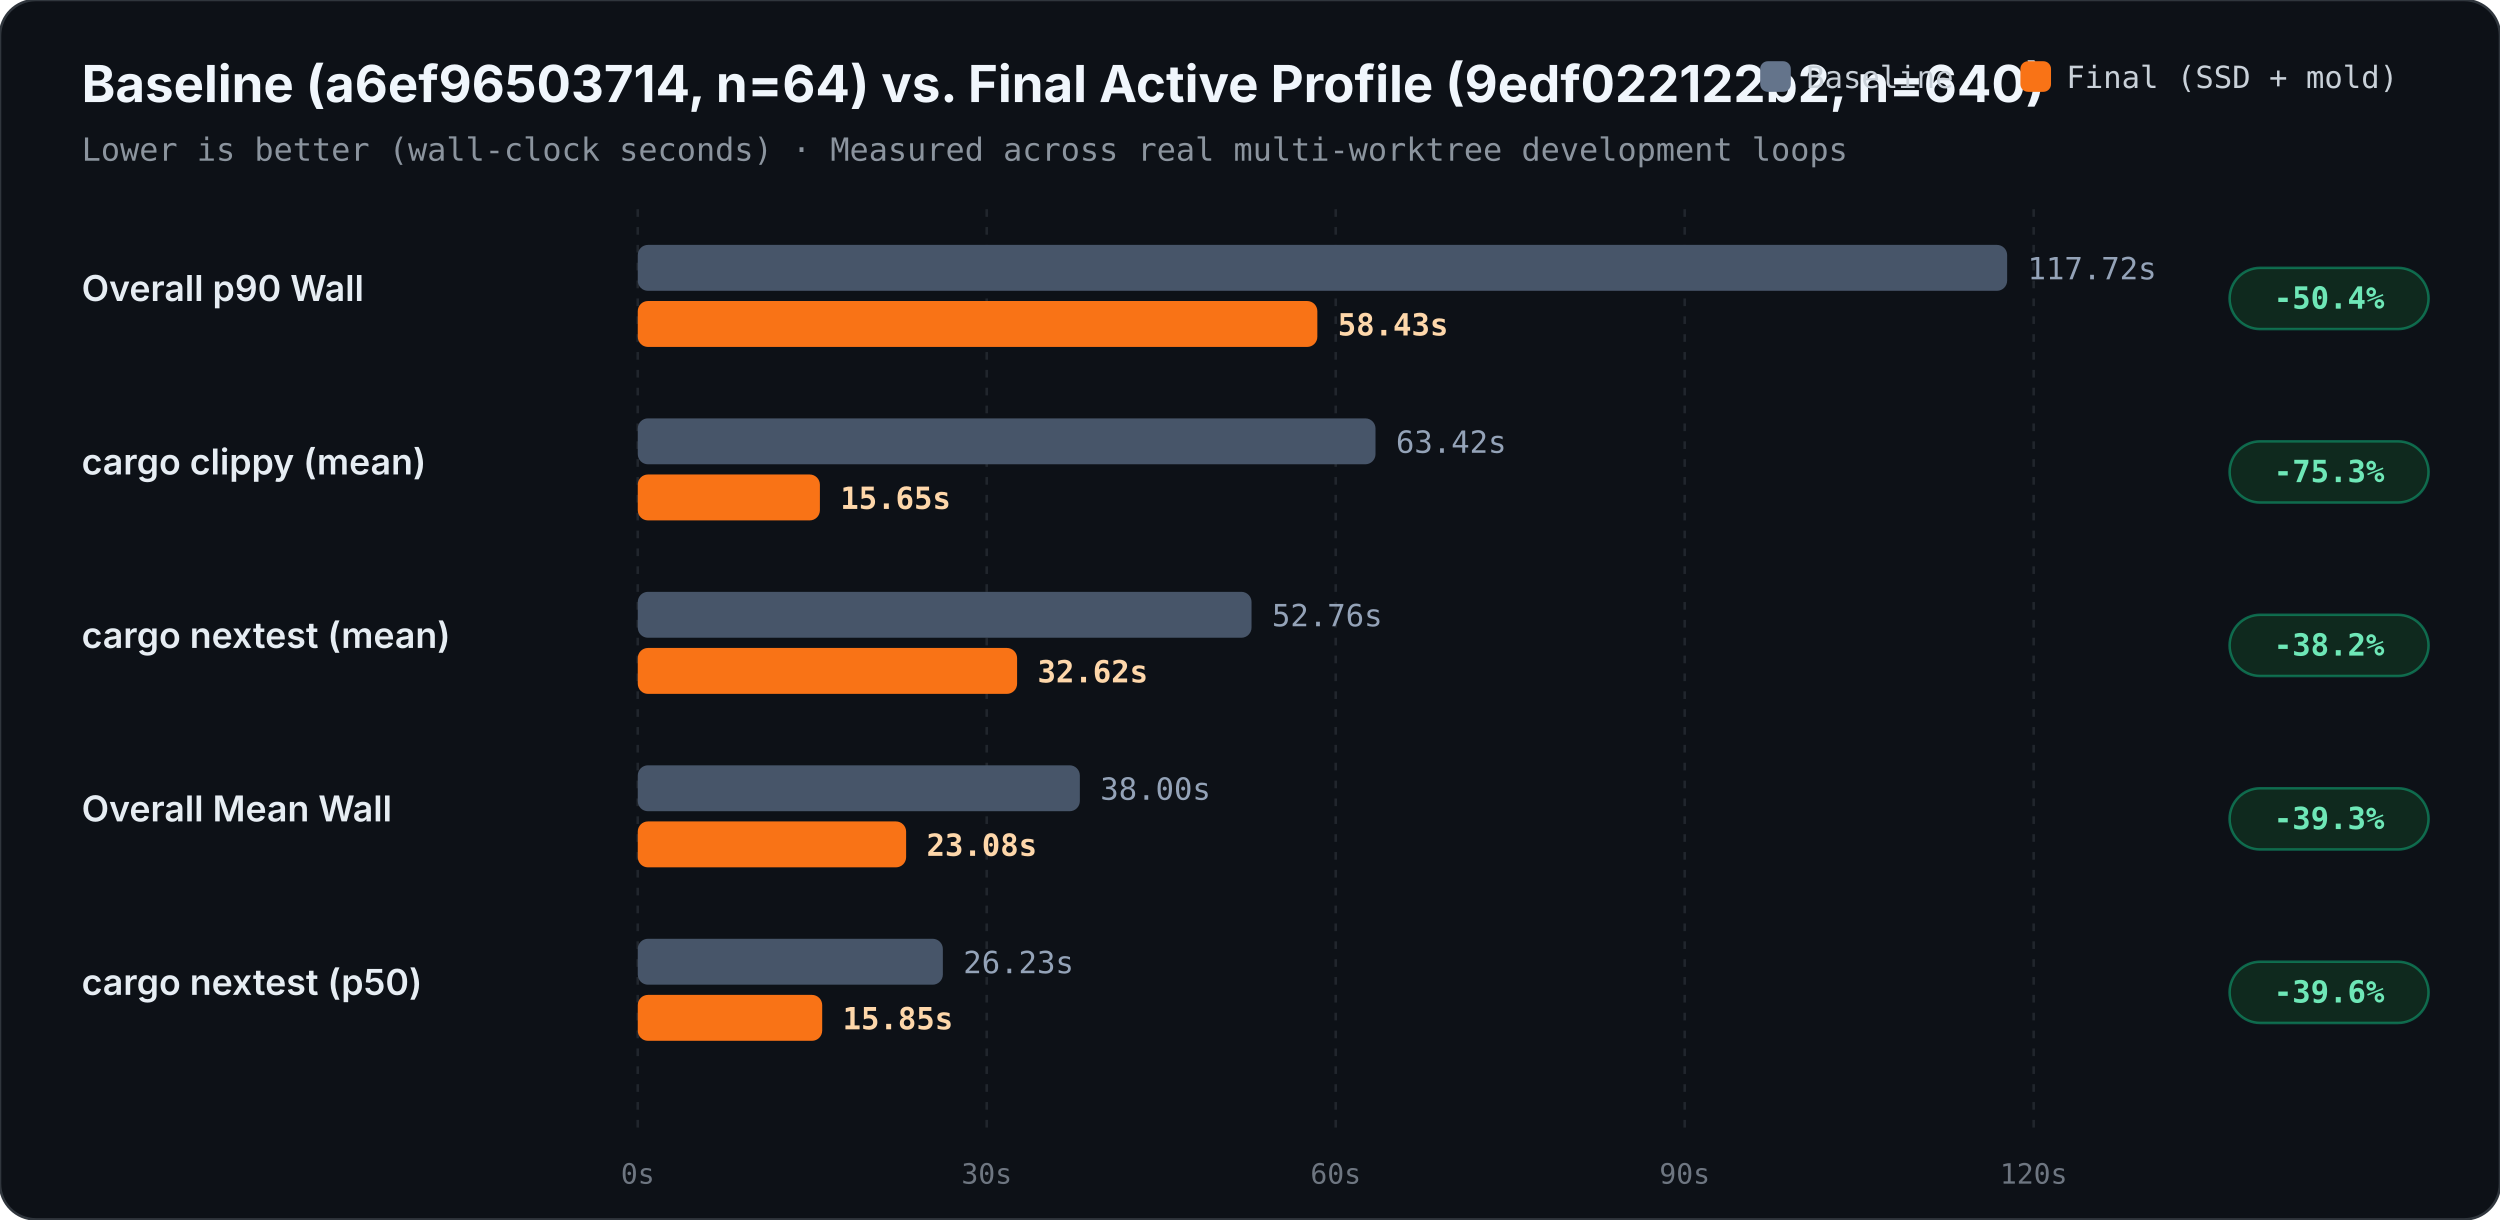
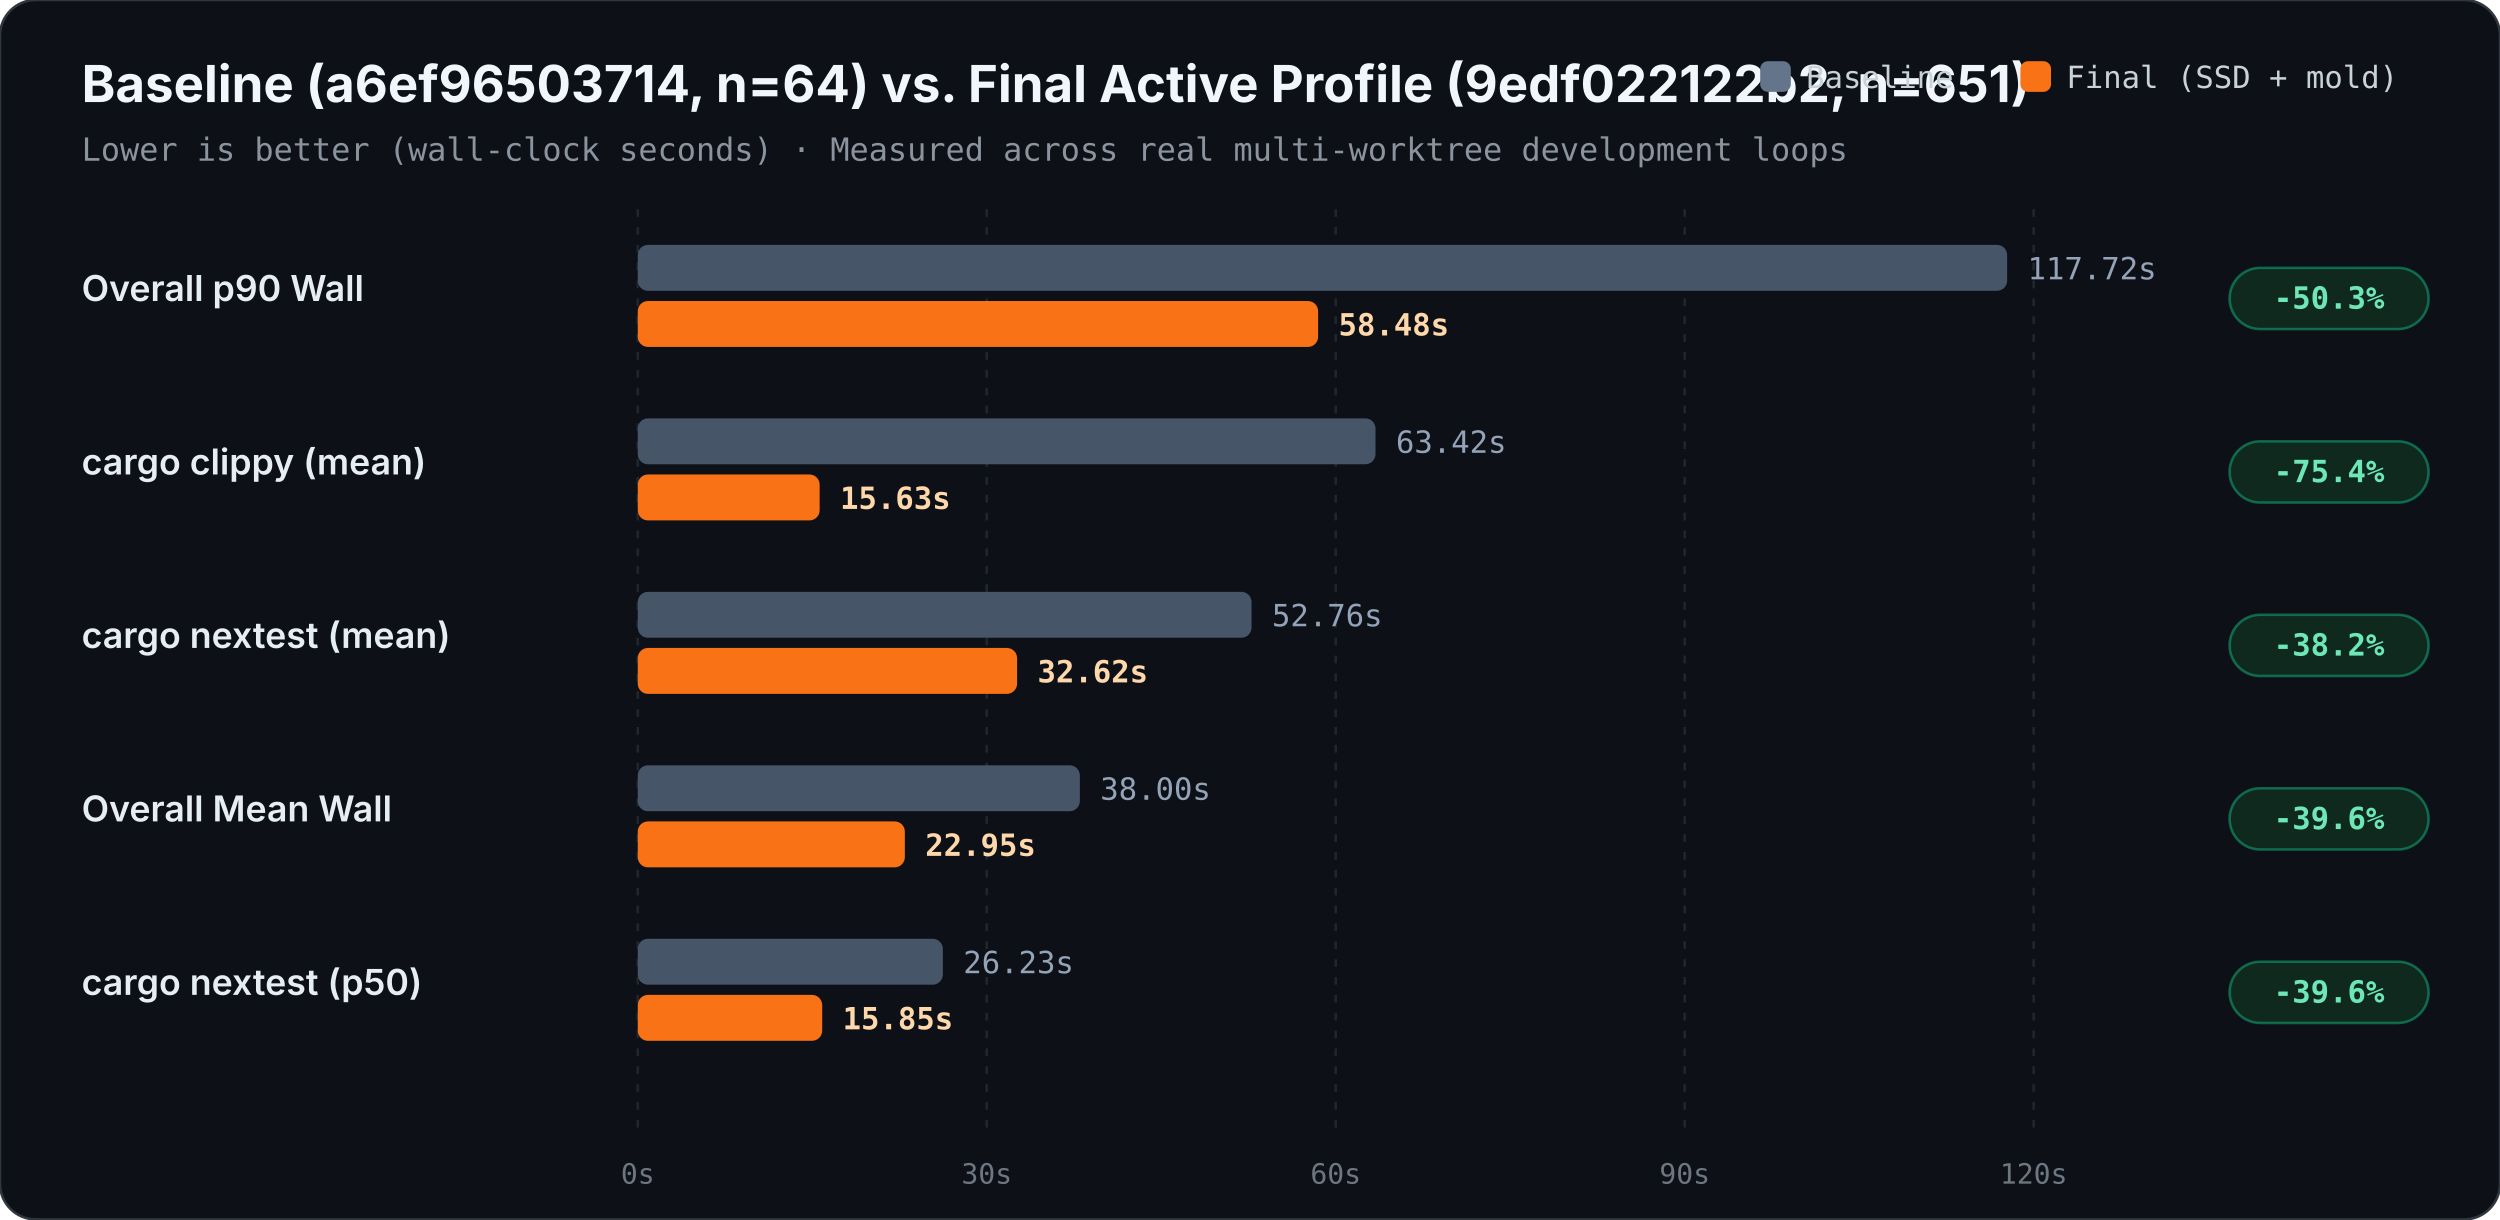
<svg xmlns="http://www.w3.org/2000/svg" viewBox="0 0 980 478" width="980" height="478" role="img" aria-label="Baseline vs Final Active Profile Comparison">
  <rect width="980" height="478" rx="14" fill="#0d1117" stroke="#30363d" />
-   <text x="32" y="40" fill="#f0f6fc" font-family="-apple-system, BlinkMacSystemFont, 'Segoe UI', sans-serif" font-size="20" font-weight="700">Baseline (a6ef96503714, n=64) vs. Final Active Profile (9edf022122b2, n=640)</text>
+   <text x="32" y="40" fill="#f0f6fc" font-family="-apple-system, BlinkMacSystemFont, 'Segoe UI', sans-serif" font-size="20" font-weight="700">Baseline (a6ef96503714, n=64) vs. Final Active Profile (9edf022122b2, n=651)</text>
  <text x="32" y="63" fill="#8b949e" font-family="ui-monospace, SFMono-Regular, Menlo, monospace" font-size="12.5">Lower is better (wall-clock seconds) · Measured across real multi-worktree development loops</text>
  <rect x="690" y="24" width="12" height="12" rx="3" fill="#64748b" />
  <text x="708" y="34.5" fill="#c9d1d9" font-family="ui-monospace, monospace" font-size="12">Baseline</text>
  <rect x="792" y="24" width="12" height="12" rx="3" fill="#f97316" />
  <text x="810" y="34.5" fill="#c9d1d9" font-family="ui-monospace, monospace" font-size="12">Final (SSD + mold)</text>
  <line x1="250.0" y1="82" x2="250.0" y2="446" stroke="#21262d" stroke-dasharray="3,4" />
  <text x="250.0" y="464" text-anchor="middle" fill="#6e7681" font-family="ui-monospace, monospace" font-size="11">0s</text>
  <line x1="386.8" y1="82" x2="386.8" y2="446" stroke="#21262d" stroke-dasharray="3,4" />
  <text x="386.8" y="464" text-anchor="middle" fill="#6e7681" font-family="ui-monospace, monospace" font-size="11">30s</text>
  <line x1="523.6" y1="82" x2="523.6" y2="446" stroke="#21262d" stroke-dasharray="3,4" />
  <text x="523.6" y="464" text-anchor="middle" fill="#6e7681" font-family="ui-monospace, monospace" font-size="11">60s</text>
  <line x1="660.4" y1="82" x2="660.4" y2="446" stroke="#21262d" stroke-dasharray="3,4" />
  <text x="660.4" y="464" text-anchor="middle" fill="#6e7681" font-family="ui-monospace, monospace" font-size="11">90s</text>
  <line x1="797.2" y1="82" x2="797.2" y2="446" stroke="#21262d" stroke-dasharray="3,4" />
  <text x="797.2" y="464" text-anchor="middle" fill="#6e7681" font-family="ui-monospace, monospace" font-size="11">120s</text>
  <text x="32" y="118" fill="#e6edf3" font-family="-apple-system, BlinkMacSystemFont, 'Segoe UI', sans-serif" font-size="14" font-weight="600">Overall p90 Wall</text>
  <rect x="250" y="96" width="536.8" height="18" rx="4" fill="#475569" />
  <text x="794.8" y="109.5" fill="#94a3b8" font-family="ui-monospace, monospace" font-size="12">117.72s</text>
-   <rect x="250" y="118" width="266.4" height="18" rx="4" fill="#f97316" />
-   <text x="524.4" y="131.5" fill="#fed7aa" font-family="ui-monospace, monospace" font-size="12" font-weight="700">58.43s</text>
+   <rect x="250" y="118" width="266.7" height="18" rx="4" fill="#f97316" />
+   <text x="524.7" y="131.5" fill="#fed7aa" font-family="ui-monospace, monospace" font-size="12" font-weight="700">58.48s</text>
  <rect x="874" y="105" width="78" height="24" rx="12" fill="#0f291e" stroke="#10b981" stroke-opacity="0.5" />
-   <text x="913" y="121" text-anchor="middle" fill="#6ee7b7" font-family="ui-monospace, monospace" font-size="12" font-weight="700">-50.4%</text>
+   <text x="913" y="121" text-anchor="middle" fill="#6ee7b7" font-family="ui-monospace, monospace" font-size="12" font-weight="700">-50.3%</text>
  <text x="32" y="186" fill="#e6edf3" font-family="-apple-system, BlinkMacSystemFont, 'Segoe UI', sans-serif" font-size="14" font-weight="600">cargo clippy (mean)</text>
  <rect x="250" y="164" width="289.2" height="18" rx="4" fill="#475569" />
  <text x="547.2" y="177.5" fill="#94a3b8" font-family="ui-monospace, monospace" font-size="12">63.42s</text>
-   <rect x="250" y="186" width="71.4" height="18" rx="4" fill="#f97316" />
-   <text x="329.4" y="199.5" fill="#fed7aa" font-family="ui-monospace, monospace" font-size="12" font-weight="700">15.65s</text>
+   <rect x="250" y="186" width="71.3" height="18" rx="4" fill="#f97316" />
+   <text x="329.3" y="199.5" fill="#fed7aa" font-family="ui-monospace, monospace" font-size="12" font-weight="700">15.63s</text>
  <rect x="874" y="173" width="78" height="24" rx="12" fill="#0f291e" stroke="#10b981" stroke-opacity="0.5" />
-   <text x="913" y="189" text-anchor="middle" fill="#6ee7b7" font-family="ui-monospace, monospace" font-size="12" font-weight="700">-75.3%</text>
+   <text x="913" y="189" text-anchor="middle" fill="#6ee7b7" font-family="ui-monospace, monospace" font-size="12" font-weight="700">-75.4%</text>
  <text x="32" y="254" fill="#e6edf3" font-family="-apple-system, BlinkMacSystemFont, 'Segoe UI', sans-serif" font-size="14" font-weight="600">cargo nextest (mean)</text>
  <rect x="250" y="232" width="240.6" height="18" rx="4" fill="#475569" />
  <text x="498.6" y="245.5" fill="#94a3b8" font-family="ui-monospace, monospace" font-size="12">52.76s</text>
  <rect x="250" y="254" width="148.7" height="18" rx="4" fill="#f97316" />
  <text x="406.7" y="267.5" fill="#fed7aa" font-family="ui-monospace, monospace" font-size="12" font-weight="700">32.62s</text>
  <rect x="874" y="241" width="78" height="24" rx="12" fill="#0f291e" stroke="#10b981" stroke-opacity="0.5" />
  <text x="913" y="257" text-anchor="middle" fill="#6ee7b7" font-family="ui-monospace, monospace" font-size="12" font-weight="700">-38.2%</text>
  <text x="32" y="322" fill="#e6edf3" font-family="-apple-system, BlinkMacSystemFont, 'Segoe UI', sans-serif" font-size="14" font-weight="600">Overall Mean Wall</text>
  <rect x="250" y="300" width="173.3" height="18" rx="4" fill="#475569" />
  <text x="431.3" y="313.5" fill="#94a3b8" font-family="ui-monospace, monospace" font-size="12">38.00s</text>
-   <rect x="250" y="322" width="105.2" height="18" rx="4" fill="#f97316" />
-   <text x="363.2" y="335.5" fill="#fed7aa" font-family="ui-monospace, monospace" font-size="12" font-weight="700">23.08s</text>
+   <rect x="250" y="322" width="104.7" height="18" rx="4" fill="#f97316" />
+   <text x="362.7" y="335.5" fill="#fed7aa" font-family="ui-monospace, monospace" font-size="12" font-weight="700">22.95s</text>
  <rect x="874" y="309" width="78" height="24" rx="12" fill="#0f291e" stroke="#10b981" stroke-opacity="0.5" />
-   <text x="913" y="325" text-anchor="middle" fill="#6ee7b7" font-family="ui-monospace, monospace" font-size="12" font-weight="700">-39.3%</text>
+   <text x="913" y="325" text-anchor="middle" fill="#6ee7b7" font-family="ui-monospace, monospace" font-size="12" font-weight="700">-39.6%</text>
  <text x="32" y="390" fill="#e6edf3" font-family="-apple-system, BlinkMacSystemFont, 'Segoe UI', sans-serif" font-size="14" font-weight="600">cargo nextest (p50)</text>
  <rect x="250" y="368" width="119.6" height="18" rx="4" fill="#475569" />
  <text x="377.6" y="381.5" fill="#94a3b8" font-family="ui-monospace, monospace" font-size="12">26.23s</text>
  <rect x="250" y="390" width="72.3" height="18" rx="4" fill="#f97316" />
  <text x="330.3" y="403.5" fill="#fed7aa" font-family="ui-monospace, monospace" font-size="12" font-weight="700">15.85s</text>
  <rect x="874" y="377" width="78" height="24" rx="12" fill="#0f291e" stroke="#10b981" stroke-opacity="0.5" />
  <text x="913" y="393" text-anchor="middle" fill="#6ee7b7" font-family="ui-monospace, monospace" font-size="12" font-weight="700">-39.6%</text>
</svg>
